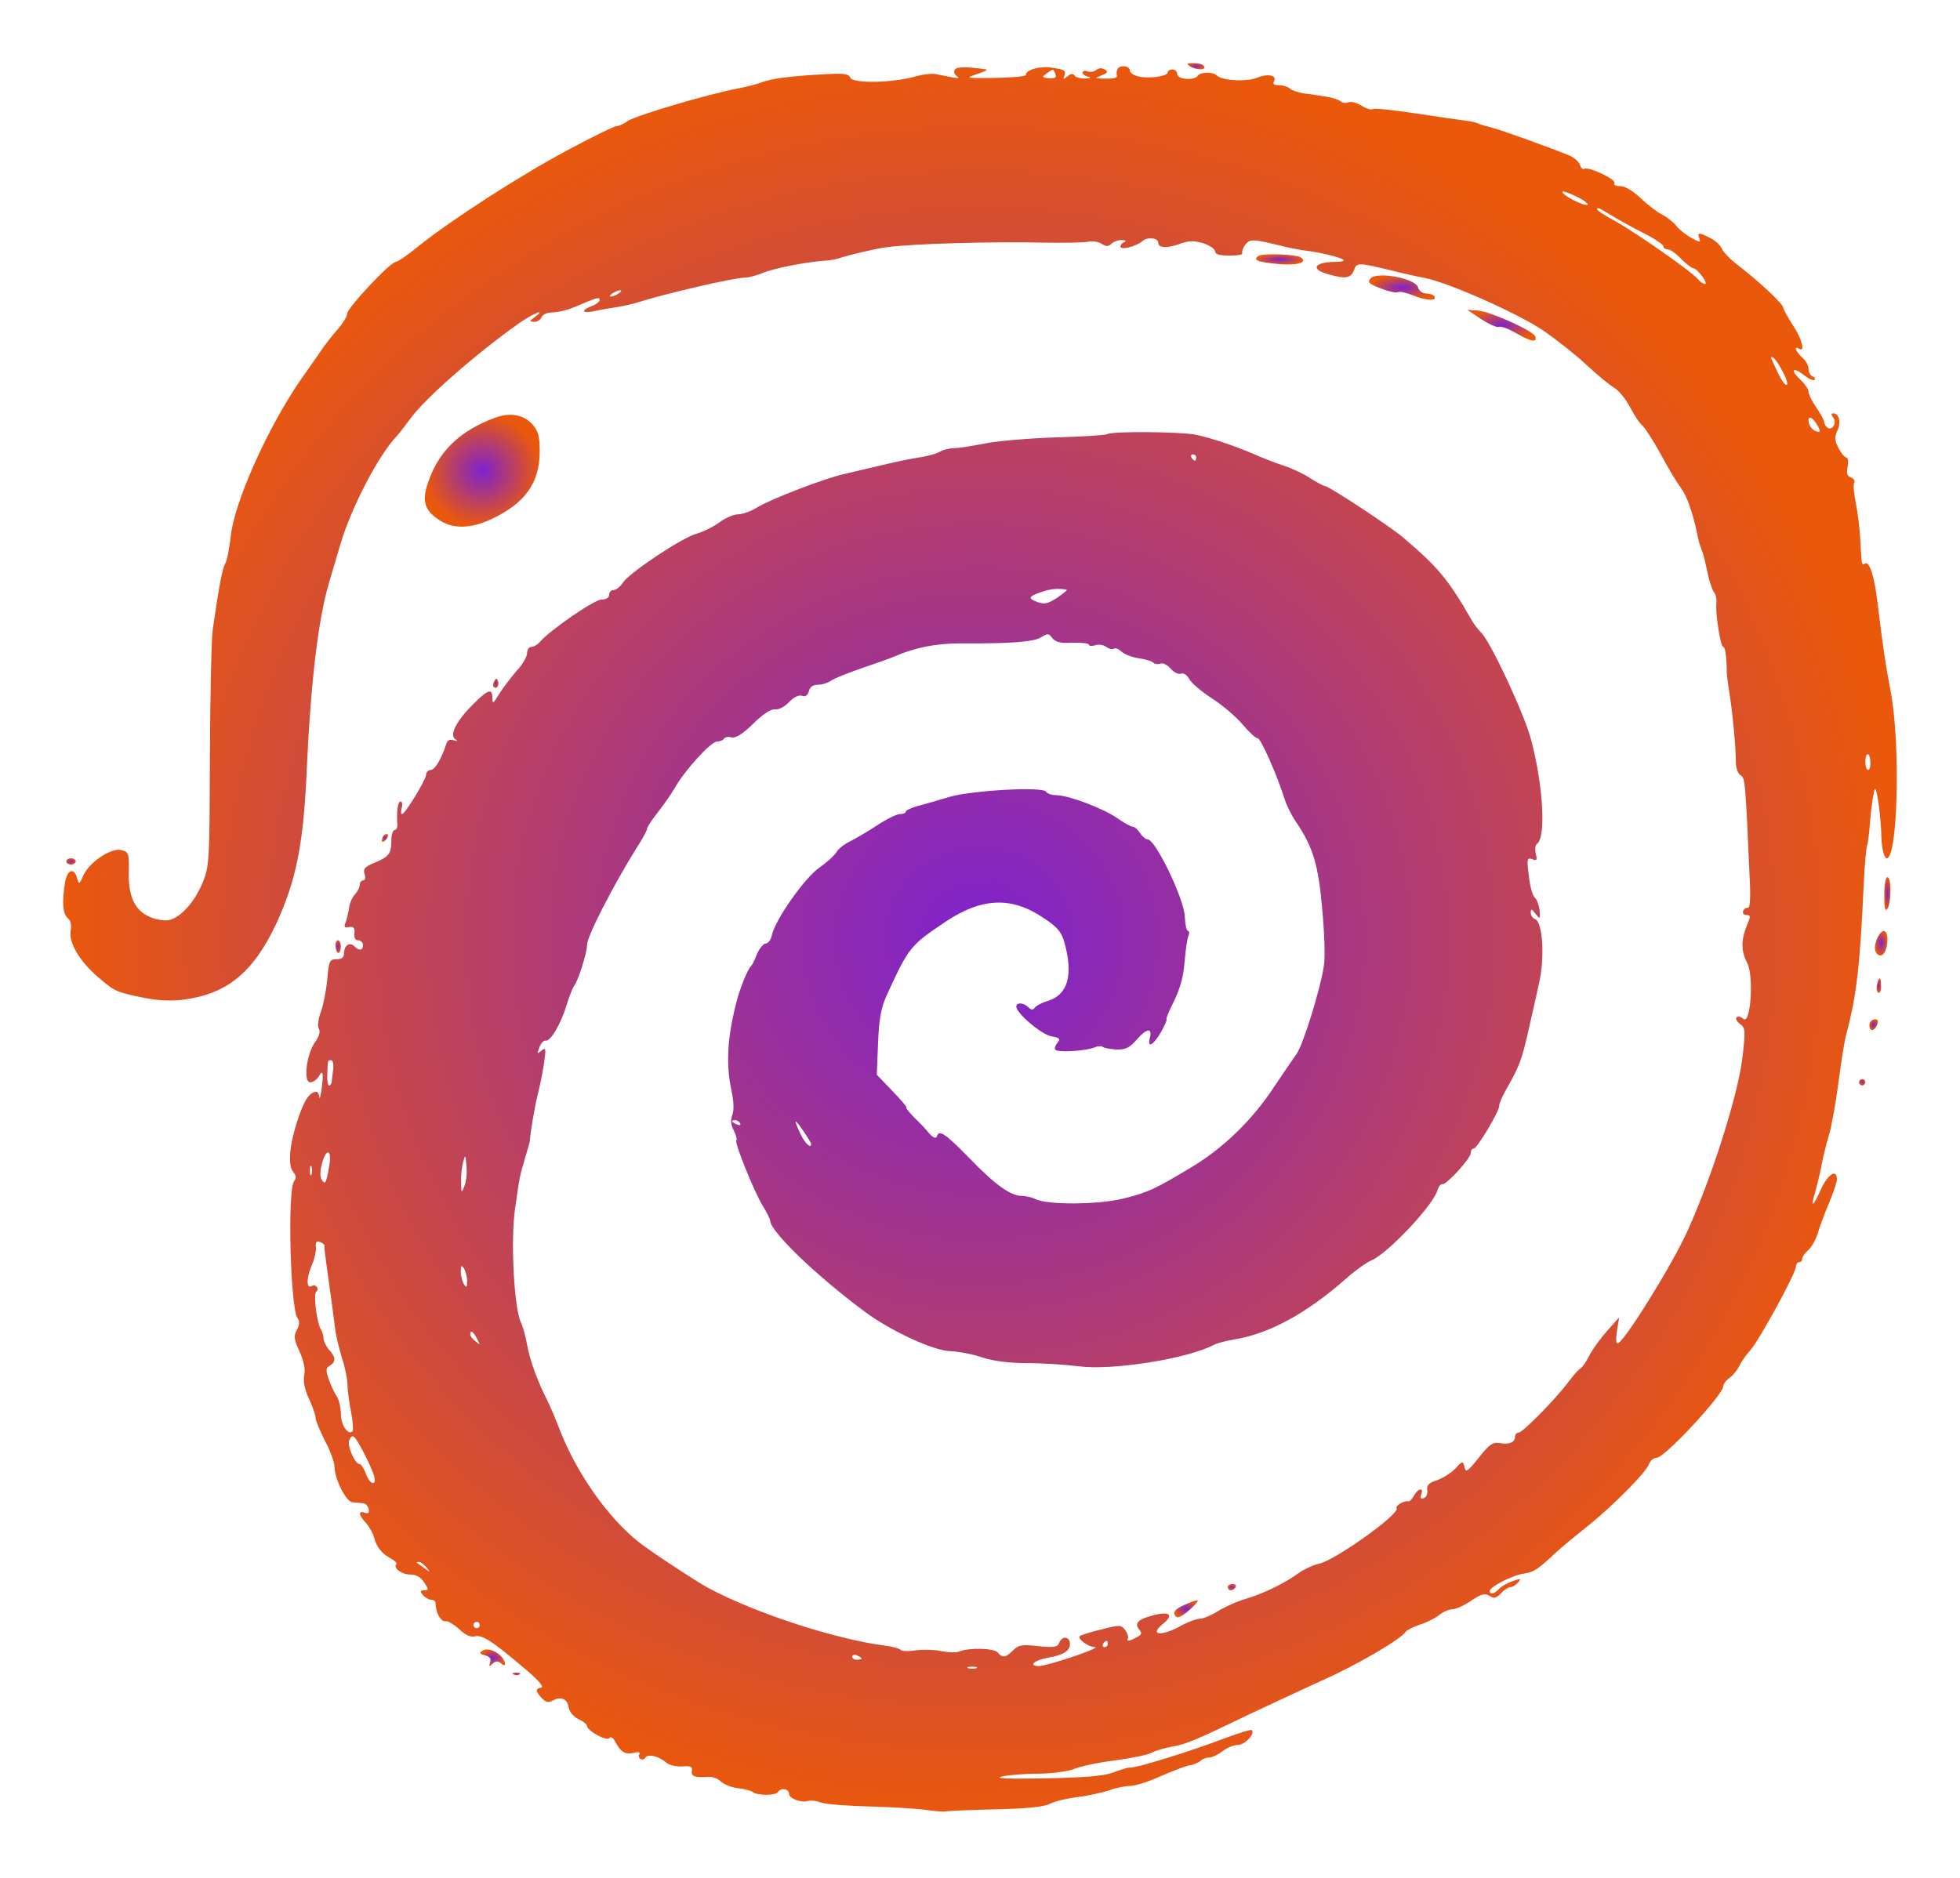
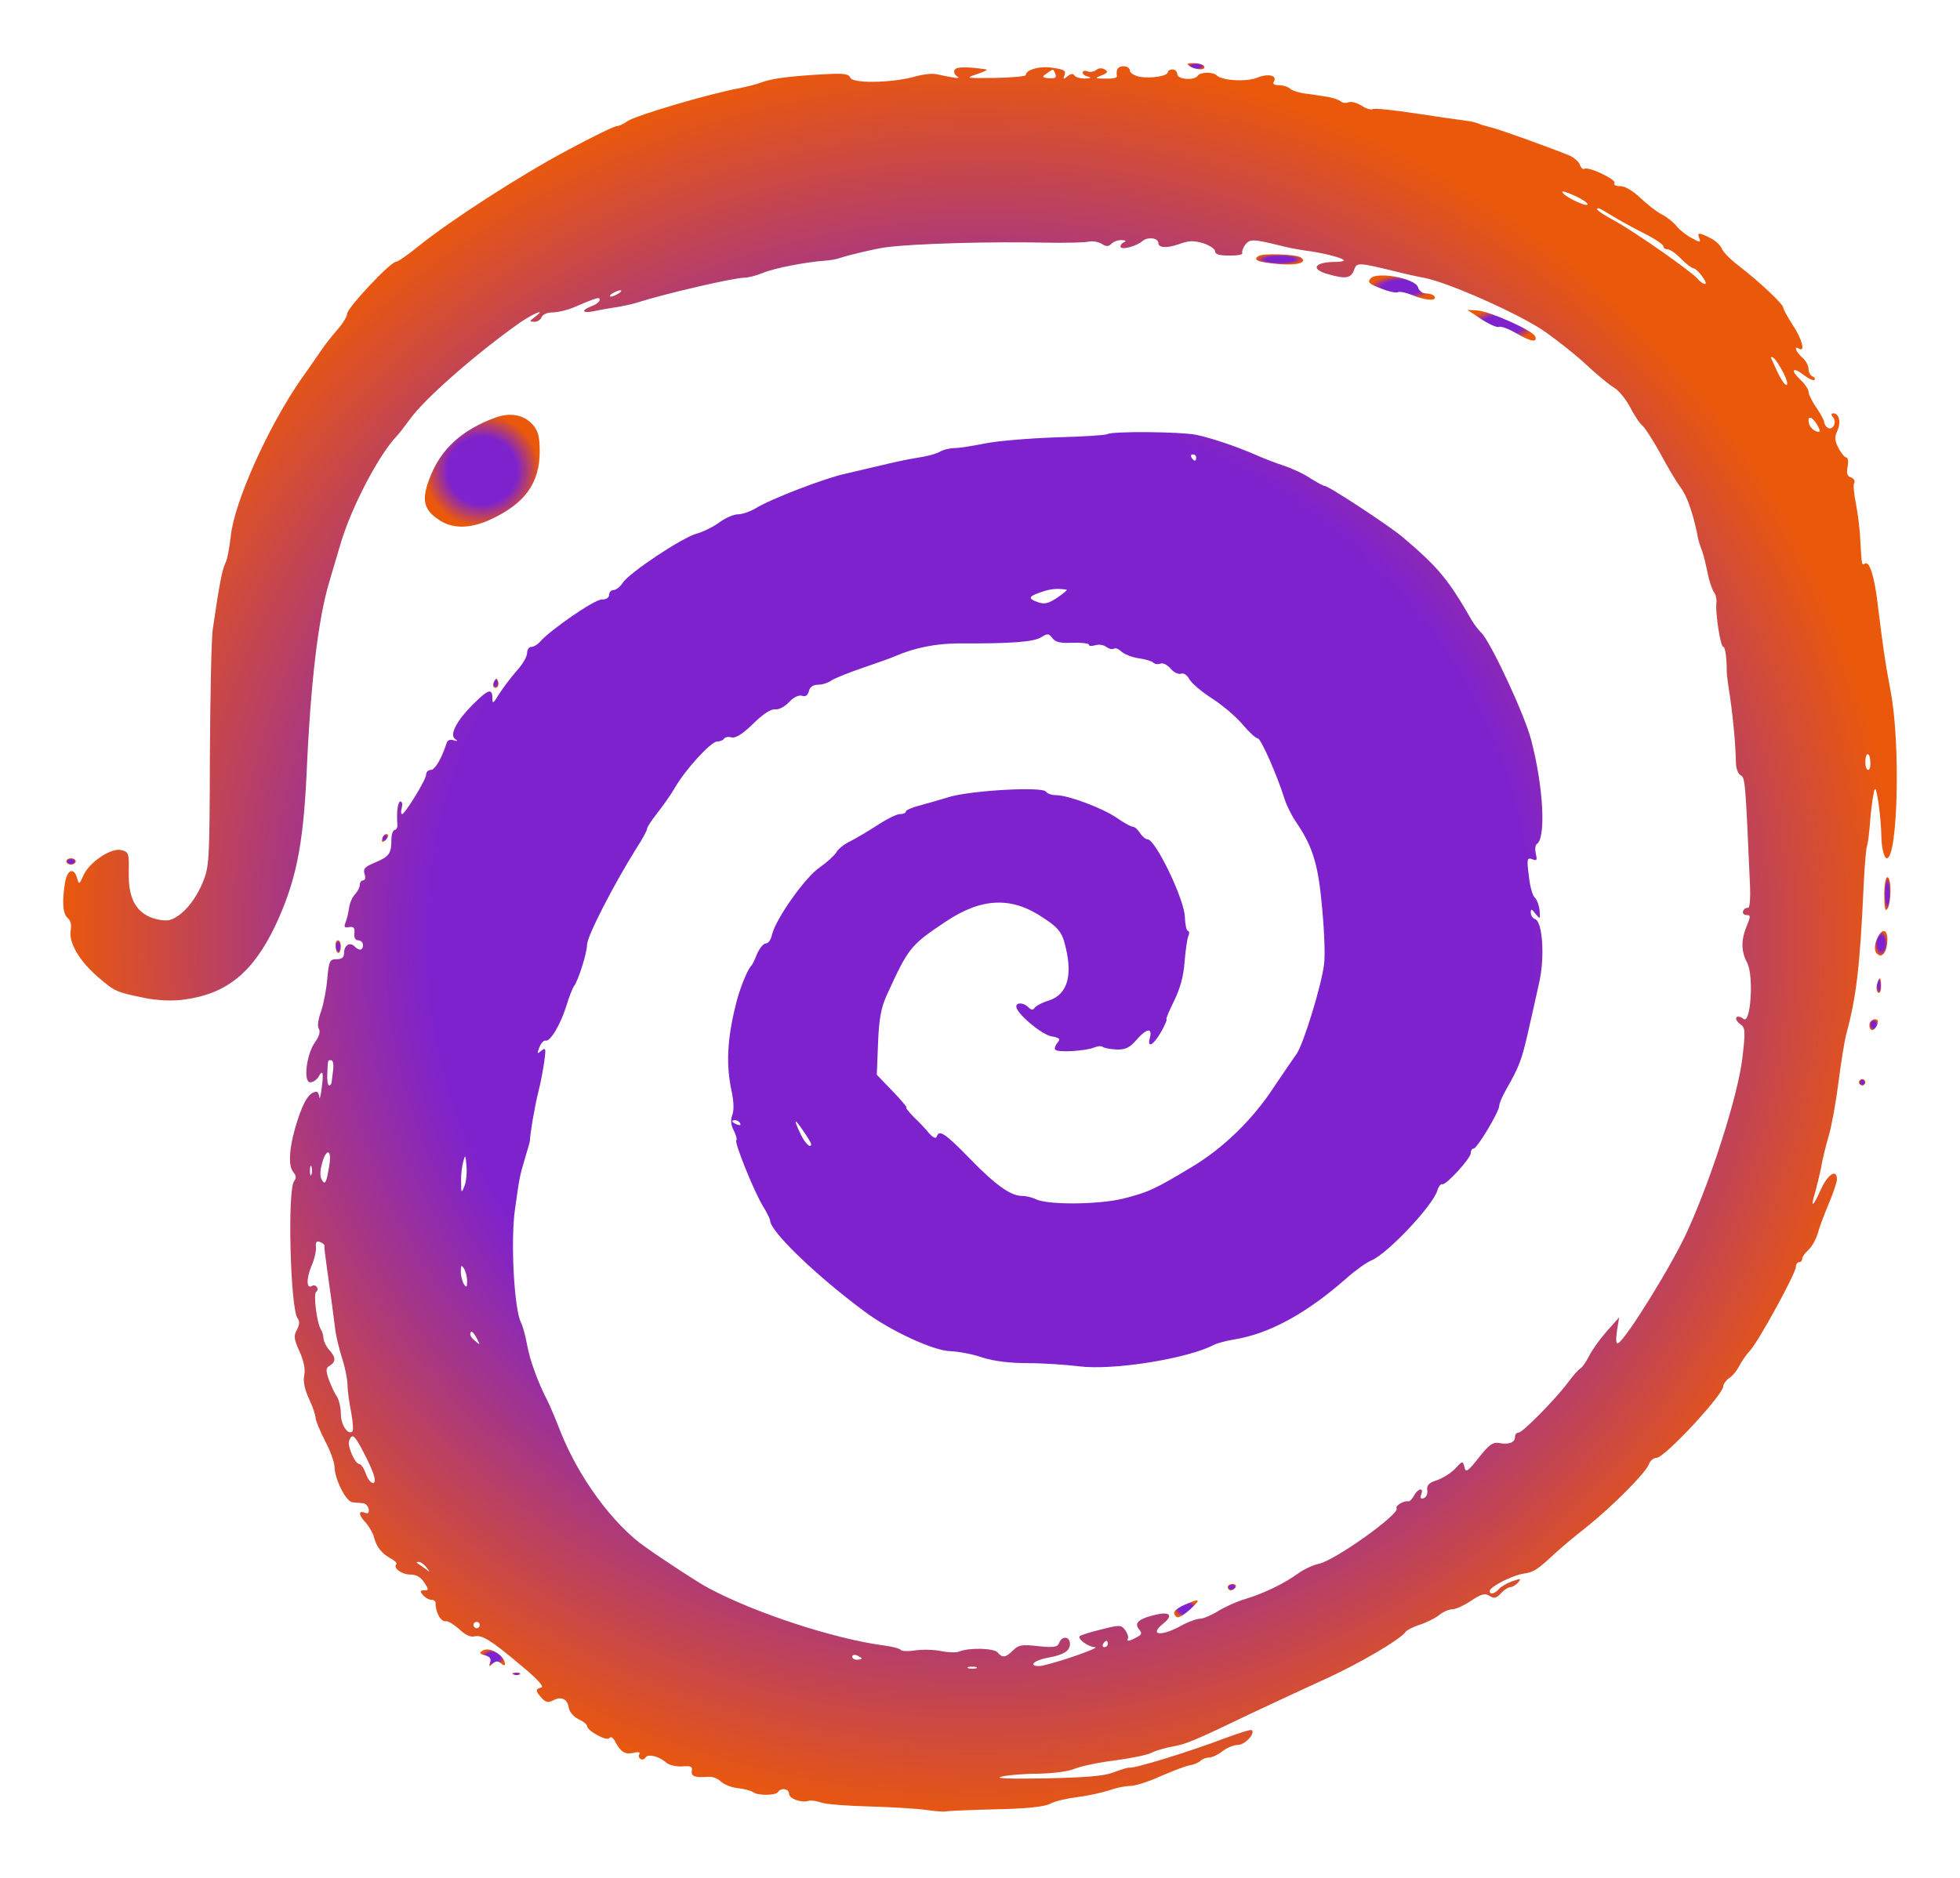
<svg xmlns="http://www.w3.org/2000/svg" version="1.0" width="621pt" height="595pt" viewBox="0 0 621 595" preserveAspectRatio="xMidYMid meet">
  <defs>
    <radialGradient id="logo-grad" cx="50%" cy="50%" r="50%">
-       <stop offset="0%" stop-color="#7E22CE" />
+       <stop offset="60%" stop-color="#7E22CE" />
      <stop offset="100%" stop-color="#EA580C" />
    </radialGradient>
  </defs>
  <g transform="translate(0,595) scale(0.1,-0.1)" fill="url(#logo-grad)" stroke="none">
    <path d="M3770 5740 c20 -13 53 -13 45 0 -3 6 -18 10 -33 10 -21 0 -24 -2 -12 -10z" />
    <path d="M3025 5729 c-4 -6 -1 -15 6 -20 14 -9 6 -9 -65 6 -13 3 -45 -1 -72 -9 -72 -19 -193 -21 -200 -2 -5 12 -21 14 -77 11 -113 -6 -173 -14 -204 -26 -15 -6 -48 -14 -73 -19 -96 -18 -326 -86 -352 -104 -12 -9 -28 -16 -35 -16 -7 0 -77 -34 -155 -76 -150 -80 -370 -222 -473 -305 -33 -27 -65 -49 -71 -49 -17 0 -154 -146 -154 -164 0 -9 -15 -33 -33 -53 -18 -21 -40 -49 -49 -63 -10 -14 -39 -57 -67 -96 -103 -150 -209 -386 -220 -494 -4 -36 -11 -74 -17 -85 -10 -18 -20 -73 -40 -210 -4 -27 -8 -207 -9 -400 -1 -343 -2 -351 -24 -405 -26 -60 -67 -106 -105 -116 -13 -3 -39 1 -59 9 -50 21 -71 66 -69 144 1 59 0 63 -24 69 -32 8 -102 -39 -120 -81 -13 -29 -14 -29 -20 -7 -10 34 -31 26 -38 -15 -10 -62 -7 -100 9 -113 9 -7 12 -22 9 -38 -7 -39 27 -97 86 -148 55 -47 57 -48 150 -67 42 -8 85 -10 122 -5 137 18 220 86 292 238 63 136 86 247 97 470 13 299 37 497 72 615 8 28 25 84 37 125 34 113 119 277 177 338 7 7 26 32 43 55 46 64 209 207 348 305 46 31 85 46 46 17 -17 -13 -18 -14 -1 -15 10 0 20 7 23 15 4 9 19 15 35 15 16 0 46 7 67 16 73 31 82 34 82 24 0 -6 -11 -15 -25 -20 -36 -14 -31 -24 8 -16 17 4 48 9 67 12 19 3 49 9 65 14 94 30 311 80 344 80 12 0 38 7 58 15 35 15 138 35 198 39 17 1 37 5 45 8 26 9 114 30 145 34 85 12 344 19 505 15 63 -1 125 0 138 3 13 3 32 0 43 -7 14 -9 21 -9 31 1 6 6 21 12 33 11 11 0 14 -3 8 -6 -7 -2 -13 -9 -13 -14 0 -13 51 0 71 18 16 13 49 9 49 -7 0 -16 27 -17 65 -4 32 12 47 12 78 3 20 -7 37 -18 37 -26 0 -9 14 -13 46 -13 25 0 43 3 40 8 -2 4 2 16 9 26 15 19 24 19 110 -2 22 -6 58 -13 80 -16 50 -6 115 -22 122 -30 4 -3 -8 -6 -25 -6 -68 0 -82 -23 -24 -39 56 -16 72 -13 82 13 9 25 11 25 135 -5 22 -6 63 -15 90 -20 78 -16 296 -113 377 -168 40 -28 100 -75 133 -106 33 -31 73 -64 88 -73 16 -9 39 -38 52 -63 13 -25 30 -51 39 -58 8 -7 34 -47 57 -89 23 -43 51 -90 64 -107 20 -27 38 -79 52 -145 2 -14 7 -32 10 -40 10 -26 12 -34 23 -84 5 -27 15 -55 20 -62 6 -7 10 -23 8 -36 -3 -33 13 -138 22 -138 6 0 11 -34 11 -80 0 -8 5 -46 11 -83 10 -70 17 -149 18 -204 0 -18 7 -36 15 -40 14 -8 15 -14 29 -335 3 -56 0 -87 -6 -85 -6 1 -13 -4 -15 -10 -3 -7 2 -13 11 -13 13 0 13 -4 0 -35 -18 -45 -18 -79 2 -117 21 -41 11 -196 -12 -177 -8 7 -18 9 -22 5 -4 -4 1 -14 11 -21 17 -12 18 -20 7 -112 -15 -117 -95 -371 -173 -543 -46 -103 -192 -339 -219 -356 -8 -5 -9 7 -5 37 l7 44 -40 -45 c-22 -25 -46 -59 -55 -77 -9 -18 -21 -36 -28 -40 -7 -4 -24 -24 -38 -43 -42 -56 -145 -160 -157 -160 -7 0 -12 -6 -12 -14 0 -18 -20 -25 -51 -19 -19 3 -31 -5 -64 -47 -35 -44 -41 -48 -45 -30 -5 21 -6 21 -29 -4 -13 -14 -39 -30 -58 -37 -26 -8 -33 -16 -31 -32 2 -11 -3 -22 -11 -25 -10 -3 -12 0 -8 12 9 23 -10 20 -23 -4 -6 -11 -14 -19 -18 -18 -14 3 -42 -14 -37 -22 11 -18 -198 -167 -247 -176 -18 -4 -46 -17 -63 -29 -43 -32 -111 -65 -168 -82 -28 -8 -67 -26 -88 -39 -21 -13 -47 -24 -57 -24 -11 0 -41 -11 -67 -26 -59 -31 -94 -25 -50 10 36 29 20 41 -34 26 -46 -12 -58 -25 -41 -45 9 -11 7 -16 -9 -24 -23 -13 -34 -14 -27 -3 2 4 -2 16 -9 26 -13 17 -17 17 -76 2 -34 -8 -64 -18 -68 -21 -8 -9 28 -35 48 -35 24 -1 -151 -60 -177 -60 -35 0 -16 18 26 26 52 9 72 22 72 44 0 24 -25 27 -34 4 -5 -14 -16 -16 -66 -11 -52 6 -63 4 -80 -13 -24 -24 -34 -25 -49 -7 -11 14 -91 16 -122 3 -9 -4 -33 -3 -55 1 -21 5 -58 6 -82 3 -24 -4 -45 -3 -48 1 -2 4 -26 11 -52 14 -159 21 -409 103 -557 182 -32 17 -135 84 -200 130 -103 72 -212 221 -270 368 -15 39 -33 81 -40 95 -32 62 -56 129 -65 178 -5 29 -14 60 -19 70 -22 41 -34 262 -19 362 14 99 14 101 31 158 9 29 16 55 16 57 0 19 15 109 27 156 8 31 16 76 19 99 5 38 4 41 -10 30 -13 -11 -14 -10 -6 11 5 13 14 23 20 21 15 -3 48 53 66 112 8 27 19 54 23 60 14 17 42 107 42 132 0 27 85 192 159 310 17 26 31 52 31 57 0 6 15 28 33 51 18 23 43 58 55 79 33 58 115 147 134 147 9 0 19 4 22 9 3 5 14 7 24 4 13 -3 35 11 68 43 31 31 56 47 69 46 12 -2 31 8 45 23 14 15 30 23 41 20 11 -4 18 1 22 15 3 13 13 20 29 20 13 0 32 6 43 14 11 7 56 25 100 40 44 15 89 31 100 36 62 27 130 41 206 41 166 -1 234 5 257 19 21 13 25 13 36 -2 10 -13 25 -17 64 -15 29 1 52 -2 52 -6 0 -5 9 -5 20 -2 12 4 27 1 35 -5 8 -6 18 -9 24 -6 5 4 16 -1 24 -9 9 -8 33 -18 54 -21 21 -3 42 -9 47 -14 5 -5 15 -6 23 -3 7 3 22 -4 32 -16 10 -12 25 -19 33 -16 8 3 19 -4 26 -17 7 -13 40 -41 73 -62 34 -22 77 -59 97 -83 20 -24 41 -43 47 -43 10 0 61 -116 85 -192 6 -20 23 -54 37 -74 53 -78 70 -135 82 -272 7 -73 10 -153 6 -179 -9 -70 -66 -254 -87 -283 -10 -14 -42 -61 -71 -104 -67 -103 -161 -195 -262 -255 -116 -70 -138 -80 -218 -100 -79 -19 -241 -20 -276 -1 -11 5 -30 10 -43 10 -36 0 -85 35 -168 121 -76 78 -95 90 -102 67 -3 -7 -11 -4 -24 10 -10 13 -32 36 -49 52 -16 17 -27 30 -23 30 3 0 -16 23 -44 52 l-50 52 4 101 c3 77 10 112 27 150 70 153 75 159 187 234 115 77 210 80 310 12 43 -28 57 -44 66 -76 29 -103 12 -166 -49 -186 -21 -6 -41 -17 -45 -23 -5 -8 -11 -7 -20 2 -15 15 -38 16 -38 2 0 -21 78 -87 110 -94 28 -5 31 -8 20 -21 -7 -9 -10 -19 -6 -22 9 -9 93 -4 122 7 12 5 25 6 28 2 4 -3 23 -7 43 -8 29 -1 42 5 66 33 31 35 49 36 40 3 -9 -34 12 -22 36 20 12 22 20 40 17 40 -3 0 8 26 24 58 19 39 30 79 33 122 3 36 8 73 12 83 4 9 3 17 -1 17 -5 0 -9 20 -10 44 -1 55 -93 246 -118 246 -6 0 -17 9 -24 20 -7 11 -17 20 -23 20 -6 0 -29 13 -52 29 -46 31 -153 71 -191 71 -14 0 -28 5 -32 11 -10 17 -234 4 -304 -16 -30 -9 -74 -22 -97 -28 -24 -6 -43 -15 -43 -19 0 -5 -9 -8 -19 -8 -10 0 -42 -16 -71 -35 -29 -19 -68 -42 -86 -51 -19 -9 -39 -25 -44 -35 -6 -10 -30 -32 -53 -48 -46 -31 -139 -163 -151 -213 -3 -16 -12 -28 -20 -28 -7 0 -19 -15 -27 -32 -7 -18 -15 -35 -18 -38 -12 -10 -39 -77 -50 -125 -27 -108 -31 -191 -13 -273 7 -33 8 -61 2 -76 -6 -16 -4 -32 5 -49 7 -14 11 -28 8 -31 -7 -6 56 -162 84 -208 13 -21 23 -42 23 -46 0 -34 145 -174 300 -289 82 -61 218 -124 271 -125 24 -1 70 -9 101 -20 38 -12 88 -18 145 -18 48 0 121 -5 161 -10 107 -14 345 24 428 68 10 5 39 13 64 17 112 18 230 83 355 193 28 25 64 51 81 58 51 22 193 172 208 221 4 13 11 22 16 20 12 -3 90 82 90 99 0 8 4 14 9 14 11 0 81 117 81 135 0 8 10 31 22 52 42 74 49 93 69 180 11 48 27 119 35 156 19 80 12 195 -12 204 -8 3 -14 12 -14 21 0 13 3 12 15 -4 15 -18 15 -18 13 11 -2 17 -9 35 -15 40 -7 6 -16 37 -19 69 -7 54 -6 59 11 53 14 -6 16 -3 11 17 -3 14 -2 27 3 31 30 18 21 184 -18 331 -20 78 -128 310 -158 339 -10 10 -22 26 -28 36 -77 134 -107 170 -221 267 -43 36 -234 162 -247 162 -4 0 -24 11 -45 24 -20 14 -59 32 -87 41 -27 9 -68 25 -90 35 -60 26 -134 51 -185 62 -49 10 -266 12 -282 2 -5 -3 -78 -8 -161 -10 -84 -3 -184 -11 -224 -19 -40 -8 -84 -15 -98 -15 -15 0 -36 -5 -48 -12 -12 -7 -44 -15 -72 -19 -27 -4 -77 -15 -110 -23 -33 -8 -85 -20 -115 -27 -63 -13 -240 -81 -286 -110 -17 -10 -42 -19 -56 -19 -13 0 -39 -11 -58 -25 -19 -14 -51 -30 -72 -36 -46 -12 -214 -124 -235 -156 -8 -13 -22 -23 -29 -23 -8 0 -14 -7 -14 -15 0 -9 -9 -15 -24 -15 -23 0 -165 -98 -196 -135 -7 -8 -19 -15 -26 -15 -8 0 -14 -9 -14 -20 0 -11 -15 -37 -34 -57 -18 -21 -43 -54 -55 -73 -18 -30 -21 -32 -21 -12 0 31 -13 28 -59 -18 -54 -53 -78 -99 -59 -112 10 -7 8 -8 -5 -4 -12 4 -20 0 -23 -12 -16 -48 -36 -82 -49 -82 -8 0 -15 -7 -15 -15 0 -16 -67 -125 -76 -125 -4 0 -4 9 -1 20 3 11 1 20 -4 20 -9 0 -13 -35 -10 -72 1 -10 -3 -18 -8 -18 -6 0 -11 -15 -11 -32 0 -43 -7 -53 -53 -72 -31 -13 -37 -19 -32 -36 4 -11 2 -20 -4 -20 -6 0 -11 -6 -11 -14 0 -8 -7 -21 -15 -30 -8 -8 -17 -27 -19 -43 -2 -15 -7 -36 -11 -46 -6 -15 -4 -18 11 -15 15 2 18 -2 17 -19 -2 -15 3 -23 12 -23 8 0 15 -7 15 -15 0 -18 -12 -19 -27 -4 -15 15 -33 3 -33 -22 0 -13 -7 -19 -24 -19 -21 0 -24 -5 -29 -62 -3 -35 -12 -81 -20 -104 -9 -24 -12 -47 -7 -54 6 -9 1 -25 -12 -43 -27 -38 -38 -127 -15 -127 9 0 20 8 26 17 14 26 17 14 10 -37 -3 -25 -7 -37 -7 -27 -1 9 -5 17 -9 17 -22 -1 -38 -24 -59 -86 -27 -82 -33 -146 -15 -168 10 -12 10 -20 3 -29 -22 -26 -12 -407 11 -435 7 -9 6 -20 -2 -36 -11 -19 -10 -30 8 -69 13 -29 19 -56 15 -75 -4 -19 1 -45 15 -75 12 -25 21 -53 21 -61 0 -8 14 -41 30 -73 17 -31 30 -69 30 -83 1 -39 37 -110 57 -111 10 -1 25 -2 33 -3 8 0 16 -9 18 -18 2 -13 -1 -16 -12 -12 -22 8 -20 -8 4 -33 10 -12 22 -32 25 -45 8 -31 25 -52 53 -67 13 -7 21 -15 18 -18 -12 -12 17 -33 44 -33 19 0 33 -8 44 -25 15 -23 15 -25 0 -25 -13 0 -14 -3 -4 -15 7 -8 19 -15 26 -15 8 0 14 -4 14 -10 0 -31 17 -61 33 -58 7 1 25 -10 42 -25 18 -18 36 -26 48 -23 24 6 53 -12 150 -94 50 -41 72 -66 62 -68 -19 -4 -19 -11 1 -33 13 -14 21 -16 36 -8 26 14 46 5 50 -23 2 -13 15 -28 30 -36 16 -7 28 -17 28 -22 0 -15 64 -50 71 -38 4 6 12 1 19 -13 17 -32 31 -40 58 -34 14 4 21 2 18 -4 -4 -5 -2 -12 3 -15 5 -4 13 -2 16 4 8 13 43 4 66 -16 9 -8 31 -13 50 -12 28 2 33 0 31 -14 -3 -18 9 -22 54 -19 12 1 29 -6 38 -15 10 -9 34 -19 54 -21 20 -2 41 -8 47 -12 14 -12 73 -12 80 0 10 15 35 10 35 -6 0 -15 40 -30 62 -22 7 2 24 0 38 -5 14 -6 84 -11 155 -13 72 -2 153 -7 180 -11 28 -4 55 -6 60 -5 6 2 76 5 158 7 101 2 156 8 175 18 15 8 54 17 87 21 33 4 77 14 99 21 21 8 51 14 66 14 16 0 58 13 95 30 37 16 78 32 92 35 15 2 31 9 37 15 5 5 17 10 27 10 9 0 28 9 42 20 14 11 36 20 49 20 22 0 56 36 44 47 -2 3 -40 -9 -83 -25 -116 -44 -288 -97 -305 -94 -4 1 -26 -6 -50 -15 -32 -12 -87 -16 -218 -19 -117 -2 -162 0 -135 6 22 5 75 9 118 9 45 1 93 7 113 16 20 8 77 20 127 26 51 7 103 17 117 25 14 7 44 15 65 19 41 7 67 17 245 103 58 27 160 75 228 106 113 50 252 132 266 155 4 5 23 15 44 22 20 6 48 20 61 30 13 11 32 19 43 19 10 0 37 12 59 27 33 22 44 25 59 15 14 -9 21 -7 36 9 9 10 23 19 29 19 7 0 18 7 25 15 11 13 8 13 -18 4 -17 -6 -36 -17 -43 -25 -13 -15 -29 -19 -29 -6 0 13 72 50 108 55 33 5 44 13 102 67 15 14 58 50 96 80 84 67 191 175 199 201 4 10 14 19 24 19 25 0 211 200 211 227 0 6 8 18 18 25 11 7 25 24 32 38 7 14 22 36 35 50 28 31 145 245 145 265 0 8 5 15 10 15 6 0 10 5 10 11 0 6 9 18 19 27 11 10 24 33 30 52 5 19 21 62 35 95 14 33 26 68 26 78 0 34 -29 16 -51 -33 -25 -56 -34 -61 -18 -9 5 19 14 54 19 79 4 25 15 70 24 100 9 30 23 107 31 170 8 63 19 131 24 150 33 122 44 215 56 479 3 63 8 118 11 122 2 5 7 43 10 86 4 43 10 84 14 92 6 11 20 -89 21 -154 1 -34 9 -65 17 -65 35 0 44 367 12 530 -18 97 -23 132 -41 277 -10 86 -26 136 -40 127 -11 -6 -10 -7 -15 74 -1 34 -8 87 -14 117 -6 30 -9 59 -5 65 3 6 -1 13 -10 17 -13 4 -15 13 -11 34 3 16 1 29 -4 29 -5 0 -16 13 -25 30 -12 23 -13 34 -4 54 13 27 6 56 -12 56 -8 0 -8 -4 -1 -13 13 -15 -1 -42 -17 -33 -6 4 -11 12 -11 17 0 6 -11 27 -25 47 -14 20 -25 43 -25 51 0 7 -12 25 -26 38 -33 31 -24 42 12 14 15 -12 30 -18 33 -15 3 4 0 9 -6 11 -7 3 -13 13 -13 24 0 11 -9 27 -20 36 -20 18 -28 39 -10 28 21 -13 9 32 -20 75 -16 25 -30 50 -30 55 0 11 -74 81 -144 135 -25 19 -48 43 -51 53 -4 9 -19 24 -35 32 -37 19 -44 19 -36 0 5 -14 2 -14 -23 0 -16 8 -38 25 -48 37 -10 13 -31 30 -47 38 -16 8 -47 32 -69 53 -23 22 -48 37 -63 37 -15 0 -22 4 -19 10 7 11 -82 53 -95 45 -5 -3 -11 3 -14 12 -3 10 -18 23 -33 30 -56 23 -219 82 -248 89 -16 4 -34 9 -40 12 -5 3 -22 7 -37 9 -16 2 -87 12 -159 23 -72 11 -135 18 -140 14 -5 -3 -21 2 -35 11 -14 9 -33 14 -41 11 -9 -4 -21 -2 -27 4 -7 5 -28 12 -47 14 -19 3 -49 8 -68 10 -19 3 -39 10 -45 16 -5 5 -21 10 -34 10 -14 0 -21 4 -16 11 12 20 -18 27 -52 13 -34 -14 -111 -10 -129 7 -12 12 -52 11 -60 -1 -10 -16 -65 -12 -65 5 0 8 -7 15 -15 15 -8 0 -15 -4 -15 -9 0 -12 -55 -21 -90 -14 -16 3 -30 12 -30 19 0 8 -9 14 -20 14 -18 0 -25 -10 -21 -32 0 -5 -16 -8 -36 -7 -35 0 -36 1 -13 10 20 8 22 12 10 19 -9 5 -19 5 -27 -2 -7 -5 -20 -8 -28 -4 -8 3 -15 1 -15 -4 0 -5 8 -11 18 -13 11 -3 7 -5 -10 -6 -15 0 -30 4 -33 9 -5 8 -12 7 -23 -2 -13 -11 -15 -10 -9 4 5 14 -2 18 -37 23 -41 7 -86 -6 -86 -23 0 -4 -44 -8 -98 -9 -93 -1 -95 -1 -57 12 22 7 36 14 30 15 -61 9 -94 9 -100 -1z m319 -14 c4 -11 -1 -14 -20 -13 -23 2 -24 4 -8 15 22 16 21 16 28 -2z m1685 -414 c-12 -4 -79 30 -79 41 0 4 20 -3 45 -15 25 -12 40 -24 34 -26z m79 -35 c21 -13 66 -38 100 -55 34 -17 62 -36 62 -41 0 -6 6 -10 13 -10 8 0 27 -13 43 -30 16 -16 34 -30 39 -30 13 -1 49 -50 37 -50 -5 0 -16 7 -23 16 -19 23 -193 145 -261 183 -53 29 -67 41 -53 41 3 0 22 -11 43 -24z m-3148 -246 c-8 -5 -19 -10 -25 -10 -5 0 -3 5 5 10 8 5 20 10 25 10 6 0 3 -5 -5 -10z m3690 -251 c11 -21 16 -39 10 -39 -5 0 -17 17 -27 38 -9 20 -19 41 -21 46 -3 5 1 6 7 2 6 -4 20 -25 31 -47z m110 -170 c8 -15 8 -19 -2 -17 -16 4 -28 19 -28 36 0 17 17 6 30 -19z m-1970 -99 c0 -5 -2 -10 -4 -10 -3 0 -8 5 -11 10 -3 6 -1 10 4 10 6 0 11 -4 11 -10z m-410 -419 c2 -1 -11 -12 -30 -25 -29 -19 -40 -22 -63 -14 -32 12 -29 18 16 33 27 9 49 11 77 6z m2546 -546 c1 -14 -2 -25 -7 -25 -5 0 -9 11 -9 25 0 33 15 33 16 0z m-4870 -972 c-2 -16 -4 -34 -5 -40 0 -7 -4 -13 -8 -13 -5 0 -7 17 -6 37 2 46 1 43 12 43 6 0 8 -12 7 -27z m1289 -173 c3 -6 -1 -7 -9 -4 -18 7 -21 14 -7 14 6 0 13 -4 16 -10z m225 -65 c0 -17 -19 1 -33 30 -24 50 -21 54 8 11 14 -20 25 -39 25 -41z m-1527 -70 c-9 -55 -13 -62 -24 -43 -6 11 -5 31 3 57 14 45 30 35 21 -14z m428 -65 c-9 -23 -10 -21 -10 15 -1 22 3 51 7 65 6 22 7 20 10 -15 2 -23 -1 -52 -7 -65z m-484 38 c-3 -7 -5 -2 -5 12 0 14 2 19 5 13 2 -7 2 -19 0 -25z m41 -226 c-1 -4 2 -29 6 -57 15 -106 25 -181 29 -215 3 -19 12 -56 20 -82 9 -26 17 -64 18 -85 0 -21 6 -62 12 -91 5 -28 7 -55 4 -58 -14 -14 -37 20 -37 55 0 20 -6 45 -13 56 -8 11 -19 36 -26 55 -9 28 -9 35 4 42 20 12 19 27 -2 50 -9 10 -17 26 -18 36 0 9 -4 23 -9 30 -12 20 -24 112 -14 118 4 3 6 10 2 15 -3 5 -10 7 -15 4 -18 -12 -19 21 -3 61 10 21 16 49 15 61 -2 17 2 21 13 17 8 -3 15 -9 14 -12z m452 -112 c0 -20 -2 -22 -10 -10 -5 8 -10 26 -10 40 0 20 2 22 10 10 5 -8 10 -26 10 -40z m31 -182 c11 -21 11 -22 -4 -9 -10 7 -17 17 -17 22 0 15 9 10 21 -13z m-359 -361 c15 -28 30 -62 33 -74 10 -35 -14 -28 -26 7 -6 17 -15 30 -20 30 -14 0 -39 57 -33 74 10 25 17 19 46 -37z m199 -364 c13 -17 13 -17 -6 -3 -11 8 -22 16 -24 17 -2 2 0 3 6 3 6 0 17 -8 24 -17z m169 -183 c0 -5 -4 -10 -10 -10 -5 0 -10 5 -10 10 0 6 5 10 10 10 6 0 10 -4 10 -10z m1990 -60 c0 -5 -5 -10 -11 -10 -5 0 -7 5 -4 10 3 6 8 10 11 10 2 0 4 -4 4 -10z m-780 -46 c0 -2 -7 -4 -15 -4 -8 0 -15 4 -15 10 0 5 7 7 15 4 8 -4 15 -8 15 -10z m363 -31 c-7 -2 -19 -2 -25 0 -7 3 -2 5 12 5 14 0 19 -2 13 -5z" />
    <path d="M3988 5139 c-21 -13 -3 -20 65 -26 60 -5 93 6 67 22 -15 9 -117 13 -132 4z" />
    <path d="M4342 5067 c-10 -12 -4 -17 33 -31 24 -10 49 -15 54 -12 5 3 25 -1 45 -9 40 -17 80 -20 71 -5 -3 6 -15 10 -27 10 -11 0 -22 8 -25 19 -7 29 -132 52 -151 28z" />
    <path d="M4694 4938 c25 -16 50 -27 55 -24 5 3 29 -5 53 -19 48 -28 70 -32 62 -11 -7 18 -140 78 -182 82 l-33 2 45 -30z" />
    <path d="M1568 4626 c-106 -39 -173 -101 -207 -192 -26 -68 -19 -99 29 -131 43 -30 101 -29 165 1 108 50 155 115 155 215 0 48 -5 65 -22 85 -28 32 -72 40 -120 22z" />
    <path d="M1566 3791 c-4 -7 -5 -15 -2 -18 9 -9 19 4 14 18 -4 11 -6 11 -12 0z" />
    <path d="M1217 3303 c-4 -3 -7 -11 -7 -17 0 -6 5 -5 12 2 6 6 9 14 7 17 -3 3 -9 2 -12 -2z" />
    <path d="M210 3220 c0 -5 7 -10 15 -10 8 0 15 5 15 10 0 6 -7 10 -15 10 -8 0 -15 -4 -15 -10z" />
    <path d="M5970 3113 c0 -41 3 -54 10 -43 13 20 13 100 0 100 -6 0 -10 -26 -10 -57z" />
    <path d="M5950 2981 c-13 -26 -13 -48 1 -57 15 -9 29 14 29 49 0 31 -15 36 -30 8z" />
    <path d="M1063 2950 c1 -11 5 -20 9 -20 4 0 8 9 8 20 0 11 -4 20 -9 20 -6 0 -9 -9 -8 -20z" />
    <path d="M5947 2830 c-3 -11 -1 -23 4 -26 5 -3 9 6 9 20 0 31 -6 34 -13 6z" />
    <path d="M5925 2710 c-3 -5 -3 -15 1 -21 6 -11 23 6 24 24 0 10 -18 9 -25 -3z" />
    <path d="M5890 2520 c0 -5 5 -10 10 -10 6 0 10 5 10 10 0 6 -4 10 -10 10 -5 0 -10 -4 -10 -10z" />
    <path d="M3890 920 c0 -5 4 -10 9 -10 6 0 13 5 16 10 3 6 -1 10 -9 10 -9 0 -16 -4 -16 -10z" />
    <path d="M3753 864 c-33 -14 -41 -28 -24 -39 5 -3 24 8 42 25 36 33 32 36 -18 14z" />
    <path d="M1529 719 c-11 -7 -10 -10 8 -15 15 -4 20 -11 16 -22 -5 -14 -3 -15 7 -5 10 9 17 10 27 2 7 -7 13 -8 13 -3 -1 28 -49 57 -71 43z" />
    <path d="M1628 643 c7 -3 16 -2 19 1 4 3 -2 6 -13 5 -11 0 -14 -3 -6 -6z" />
  </g>
</svg>
